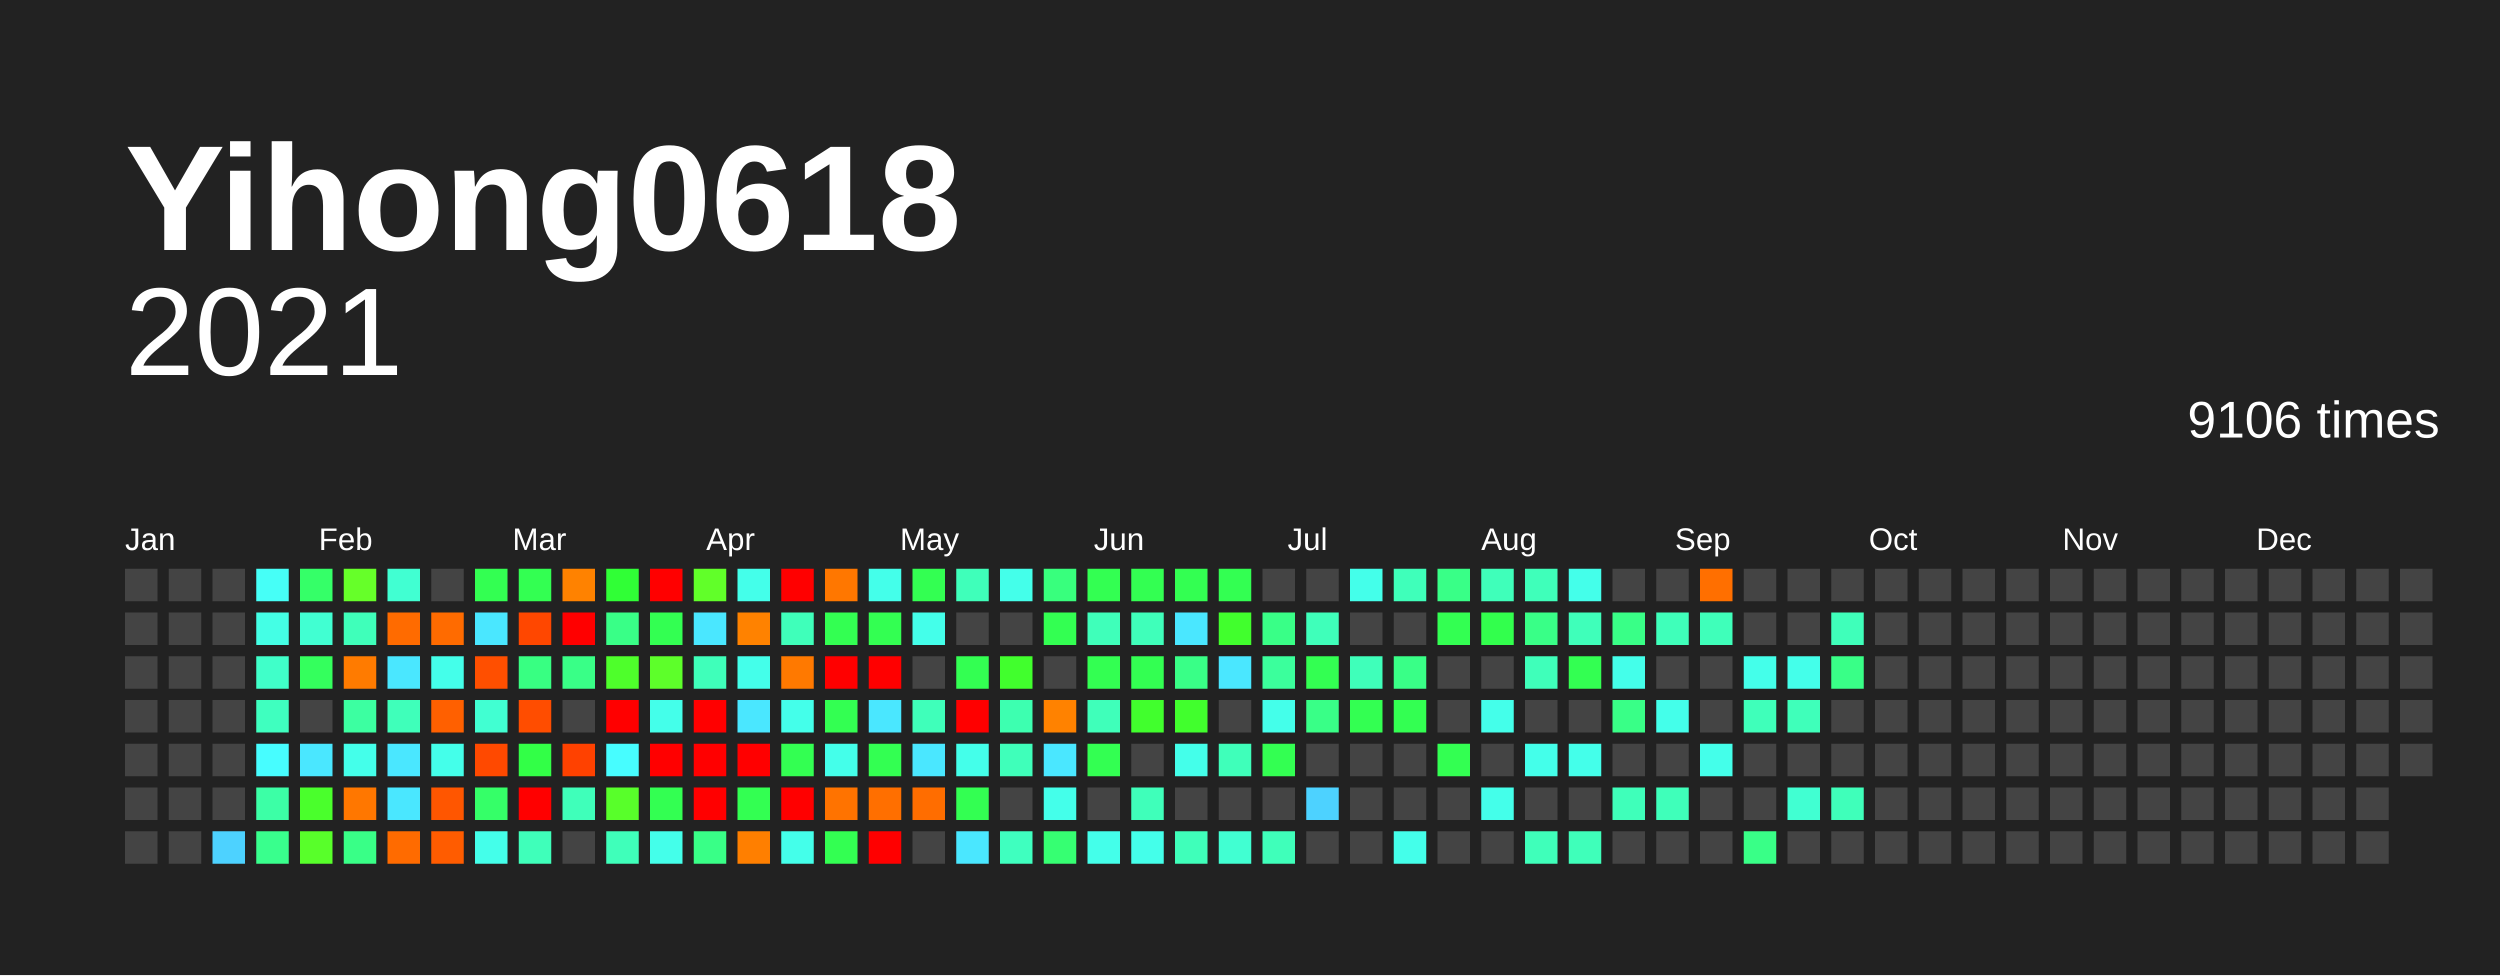
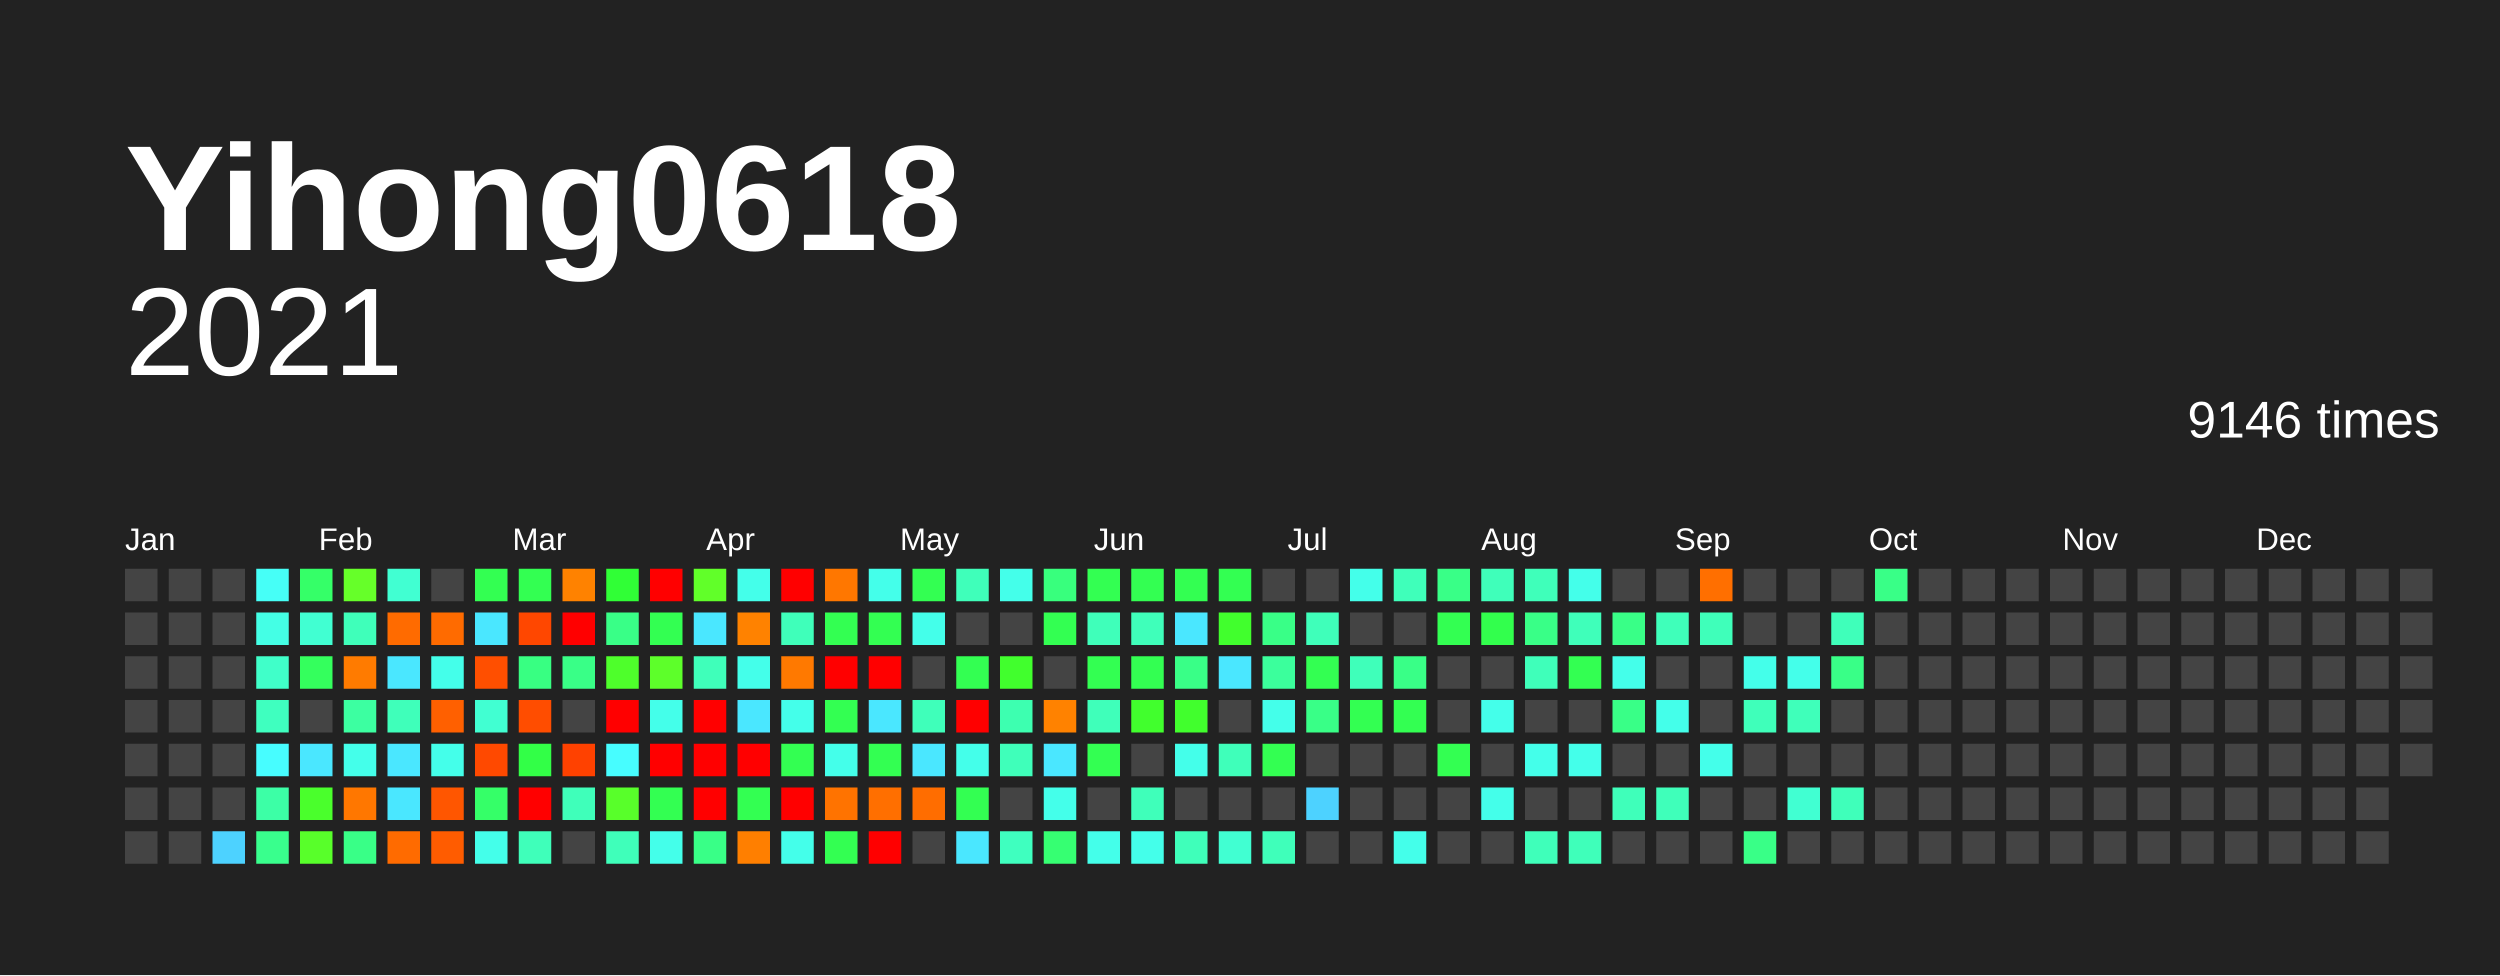
<svg xmlns="http://www.w3.org/2000/svg" baseProfile="full" height="78mm" version="1.1" viewBox="0,0,200,78" width="200mm">
  <defs />
  <rect fill="#222222" height="78" width="200" x="0" y="0" />
  <text fill="#FFFFFF" style="font-size:12px; font-family:Arial; font-weight:bold;" x="10" y="20">Yihong0618</text>
  <text alignment-baseline="hanging" fill="#FFFFFF" style="font-size:10.0px; font-family:Arial;" x="10" y="30">2021</text>
-   <text alignment-baseline="hanging" fill="#FFFFFF" style="font-size:4.125px; font-family:Arial;" x="175" y="35">9106 times</text>
+   <text alignment-baseline="hanging" fill="#FFFFFF" style="font-size:4.125px; font-family:Arial;" x="175" y="35">9146 times</text>
  <text fill="#FFFFFF" style="font-size:2.5px; font-family:Arial" x="10.0" y="44">Jan</text>
  <text fill="#FFFFFF" style="font-size:2.5px; font-family:Arial" x="25.5" y="44">Feb</text>
  <text fill="#FFFFFF" style="font-size:2.5px; font-family:Arial" x="41.0" y="44">Mar</text>
  <text fill="#FFFFFF" style="font-size:2.5px; font-family:Arial" x="56.5" y="44">Apr</text>
  <text fill="#FFFFFF" style="font-size:2.5px; font-family:Arial" x="72.0" y="44">May</text>
  <text fill="#FFFFFF" style="font-size:2.5px; font-family:Arial" x="87.5" y="44">Jun</text>
  <text fill="#FFFFFF" style="font-size:2.5px; font-family:Arial" x="103.0" y="44">Jul</text>
  <text fill="#FFFFFF" style="font-size:2.5px; font-family:Arial" x="118.5" y="44">Aug</text>
  <text fill="#FFFFFF" style="font-size:2.5px; font-family:Arial" x="134.0" y="44">Sep</text>
  <text fill="#FFFFFF" style="font-size:2.5px; font-family:Arial" x="149.5" y="44">Oct</text>
  <text fill="#FFFFFF" style="font-size:2.5px; font-family:Arial" x="165.0" y="44">Nov</text>
  <text fill="#FFFFFF" style="font-size:2.5px; font-family:Arial" x="180.5" y="44">Dec</text>
  <rect fill="#444444" height="2.6" width="2.6" x="10.0" y="45.5" />
  <rect fill="#444444" height="2.6" width="2.6" x="10.0" y="49.0" />
  <rect fill="#444444" height="2.6" width="2.6" x="10.0" y="52.5" />
  <rect fill="#444444" height="2.6" width="2.6" x="10.0" y="56.0" />
  <rect fill="#444444" height="2.6" width="2.6" x="10.0" y="59.5" />
  <rect fill="#444444" height="2.6" width="2.6" x="10.0" y="63.0" />
  <rect fill="#444444" height="2.6" width="2.6" x="10.0" y="66.5" />
  <rect fill="#444444" height="2.6" width="2.6" x="13.5" y="45.5" />
  <rect fill="#444444" height="2.6" width="2.6" x="13.5" y="49.0" />
  <rect fill="#444444" height="2.6" width="2.6" x="13.5" y="52.5" />
  <rect fill="#444444" height="2.6" width="2.6" x="13.5" y="56.0" />
  <rect fill="#444444" height="2.6" width="2.6" x="13.5" y="59.5" />
  <rect fill="#444444" height="2.6" width="2.6" x="13.5" y="63.0" />
  <rect fill="#444444" height="2.6" width="2.6" x="13.5" y="66.5" />
  <rect fill="#444444" height="2.6" width="2.6" x="17.0" y="45.5" />
  <rect fill="#444444" height="2.6" width="2.6" x="17.0" y="49.0" />
  <rect fill="#444444" height="2.6" width="2.6" x="17.0" y="52.5" />
  <rect fill="#444444" height="2.6" width="2.6" x="17.0" y="56.0" />
  <rect fill="#444444" height="2.6" width="2.6" x="17.0" y="59.5" />
  <rect fill="#444444" height="2.6" width="2.6" x="17.0" y="63.0" />
  <rect fill="#4dd2ff" height="2.6" width="2.6" x="17.0" y="66.5" />
  <rect fill="#46fff7" height="2.6" width="2.6" x="20.5" y="45.5" />
  <rect fill="#44ffe5" height="2.6" width="2.6" x="20.5" y="49.0" />
  <rect fill="#40ffc9" height="2.6" width="2.6" x="20.5" y="52.5" />
  <rect fill="#3fffbf" height="2.6" width="2.6" x="20.5" y="56.0" />
  <rect fill="#47fdff" height="2.6" width="2.6" x="20.5" y="59.5" />
  <rect fill="#3cffa6" height="2.6" width="2.6" x="20.5" y="63.0" />
  <rect fill="#39ff8d" height="2.6" width="2.6" x="20.5" y="66.5" />
  <rect fill="#35ff68" height="2.6" width="2.6" x="24.0" y="45.5" />
  <rect fill="#41ffd2" height="2.6" width="2.6" x="24.0" y="49.0" />
  <rect fill="#34ff5d" height="2.6" width="2.6" x="24.0" y="52.5" />
  <rect fill="#444444" height="2.6" width="2.6" x="24.0" y="56.0" />
  <rect fill="#4ae7ff" height="2.6" width="2.6" x="24.0" y="59.5" />
  <rect fill="#4aff2c" height="2.6" width="2.6" x="24.0" y="63.0" />
  <rect fill="#58ff2a" height="2.6" width="2.6" x="24.0" y="66.5" />
  <rect fill="#66ff29" height="2.6" width="2.6" x="27.5" y="45.5" />
  <rect fill="#3fffba" height="2.6" width="2.6" x="27.5" y="49.0" />
  <rect fill="#ff7b00" height="2.6" width="2.6" x="27.5" y="52.5" />
  <rect fill="#3cffa1" height="2.6" width="2.6" x="27.5" y="56.0" />
  <rect fill="#44ffea" height="2.6" width="2.6" x="27.5" y="59.5" />
  <rect fill="#ff7700" height="2.6" width="2.6" x="27.5" y="63.0" />
  <rect fill="#39ff87" height="2.6" width="2.6" x="27.5" y="66.5" />
  <rect fill="#41ffd2" height="2.6" width="2.6" x="31.0" y="45.5" />
  <rect fill="#ff6b00" height="2.6" width="2.6" x="31.0" y="49.0" />
  <rect fill="#4ae7ff" height="2.6" width="2.6" x="31.0" y="52.5" />
  <rect fill="#3fffba" height="2.6" width="2.6" x="31.0" y="56.0" />
  <rect fill="#4ae7ff" height="2.6" width="2.6" x="31.0" y="59.5" />
  <rect fill="#4ae7ff" height="2.6" width="2.6" x="31.0" y="63.0" />
  <rect fill="#ff6b00" height="2.6" width="2.6" x="31.0" y="66.5" />
  <rect fill="#444444" height="2.6" width="2.6" x="34.5" y="45.5" />
  <rect fill="#ff6b00" height="2.6" width="2.6" x="34.5" y="49.0" />
  <rect fill="#44ffea" height="2.6" width="2.6" x="34.5" y="52.5" />
  <rect fill="#ff6000" height="2.6" width="2.6" x="34.5" y="56.0" />
  <rect fill="#44ffea" height="2.6" width="2.6" x="34.5" y="59.5" />
  <rect fill="#ff5600" height="2.6" width="2.6" x="34.5" y="63.0" />
  <rect fill="#ff5c00" height="2.6" width="2.6" x="34.5" y="66.5" />
  <rect fill="#33ff52" height="2.6" width="2.6" x="38.0" y="45.5" />
  <rect fill="#4ae7ff" height="2.6" width="2.6" x="38.0" y="49.0" />
  <rect fill="#ff4f00" height="2.6" width="2.6" x="38.0" y="52.5" />
  <rect fill="#41ffd2" height="2.6" width="2.6" x="38.0" y="56.0" />
  <rect fill="#ff4900" height="2.6" width="2.6" x="38.0" y="59.5" />
  <rect fill="#35ff68" height="2.6" width="2.6" x="38.0" y="63.0" />
  <rect fill="#44ffea" height="2.6" width="2.6" x="38.0" y="66.5" />
  <rect fill="#33ff52" height="2.6" width="2.6" x="41.5" y="45.5" />
  <rect fill="#ff4700" height="2.6" width="2.6" x="41.5" y="49.0" />
  <rect fill="#38ff82" height="2.6" width="2.6" x="41.5" y="52.5" />
  <rect fill="#ff4d00" height="2.6" width="2.6" x="41.5" y="56.0" />
  <rect fill="#32ff47" height="2.6" width="2.6" x="41.5" y="59.5" />
  <rect fill="red" height="2.6" width="2.6" x="41.5" y="63.0" />
  <rect fill="#3fffba" height="2.6" width="2.6" x="41.5" y="66.5" />
  <rect fill="#ff8200" height="2.6" width="2.6" x="45.0" y="45.5" />
  <rect fill="red" height="2.6" width="2.6" x="45.0" y="49.0" />
  <rect fill="#39ff87" height="2.6" width="2.6" x="45.0" y="52.5" />
  <rect fill="#444444" height="2.6" width="2.6" x="45.0" y="56.0" />
  <rect fill="#ff4100" height="2.6" width="2.6" x="45.0" y="59.5" />
  <rect fill="#3fffba" height="2.6" width="2.6" x="45.0" y="63.0" />
  <rect fill="#444444" height="2.6" width="2.6" x="45.0" y="66.5" />
  <rect fill="#30ff36" height="2.6" width="2.6" x="48.5" y="45.5" />
  <rect fill="#39ff87" height="2.6" width="2.6" x="48.5" y="49.0" />
  <rect fill="#4eff2b" height="2.6" width="2.6" x="48.5" y="52.5" />
  <rect fill="red" height="2.6" width="2.6" x="48.5" y="56.0" />
  <rect fill="#47fdff" height="2.6" width="2.6" x="48.5" y="59.5" />
  <rect fill="#58ff2a" height="2.6" width="2.6" x="48.5" y="63.0" />
  <rect fill="#3fffba" height="2.6" width="2.6" x="48.5" y="66.5" />
  <rect fill="red" height="2.6" width="2.6" x="52.0" y="45.5" />
  <rect fill="#33ff52" height="2.6" width="2.6" x="52.0" y="49.0" />
  <rect fill="#5dff2a" height="2.6" width="2.6" x="52.0" y="52.5" />
  <rect fill="#44ffea" height="2.6" width="2.6" x="52.0" y="56.0" />
  <rect fill="red" height="2.6" width="2.6" x="52.0" y="59.5" />
  <rect fill="#33ff52" height="2.6" width="2.6" x="52.0" y="63.0" />
  <rect fill="#44ffea" height="2.6" width="2.6" x="52.0" y="66.5" />
  <rect fill="#61ff29" height="2.6" width="2.6" x="55.5" y="45.5" />
  <rect fill="#4ae7ff" height="2.6" width="2.6" x="55.5" y="49.0" />
  <rect fill="#3fffba" height="2.6" width="2.6" x="55.5" y="52.5" />
  <rect fill="red" height="2.6" width="2.6" x="55.5" y="56.0" />
  <rect fill="red" height="2.6" width="2.6" x="55.5" y="59.5" />
  <rect fill="red" height="2.6" width="2.6" x="55.5" y="63.0" />
  <rect fill="#39ff87" height="2.6" width="2.6" x="55.5" y="66.5" />
  <rect fill="#44ffea" height="2.6" width="2.6" x="59.0" y="45.5" />
  <rect fill="#ff8200" height="2.6" width="2.6" x="59.0" y="49.0" />
  <rect fill="#44ffea" height="2.6" width="2.6" x="59.0" y="52.5" />
  <rect fill="#4ae7ff" height="2.6" width="2.6" x="59.0" y="56.0" />
  <rect fill="red" height="2.6" width="2.6" x="59.0" y="59.5" />
  <rect fill="#33ff52" height="2.6" width="2.6" x="59.0" y="63.0" />
  <rect fill="#ff7f00" height="2.6" width="2.6" x="59.0" y="66.5" />
  <rect fill="red" height="2.6" width="2.6" x="62.5" y="45.5" />
  <rect fill="#3fffba" height="2.6" width="2.6" x="62.5" y="49.0" />
  <rect fill="#ff7900" height="2.6" width="2.6" x="62.5" y="52.5" />
  <rect fill="#44ffea" height="2.6" width="2.6" x="62.5" y="56.0" />
  <rect fill="#33ff52" height="2.6" width="2.6" x="62.5" y="59.5" />
  <rect fill="red" height="2.6" width="2.6" x="62.5" y="63.0" />
  <rect fill="#44ffea" height="2.6" width="2.6" x="62.5" y="66.5" />
  <rect fill="#ff7700" height="2.6" width="2.6" x="66.0" y="45.5" />
  <rect fill="#33ff52" height="2.6" width="2.6" x="66.0" y="49.0" />
  <rect fill="red" height="2.6" width="2.6" x="66.0" y="52.5" />
  <rect fill="#33ff52" height="2.6" width="2.6" x="66.0" y="56.0" />
  <rect fill="#44ffea" height="2.6" width="2.6" x="66.0" y="59.5" />
  <rect fill="#ff7300" height="2.6" width="2.6" x="66.0" y="63.0" />
  <rect fill="#33ff52" height="2.6" width="2.6" x="66.0" y="66.5" />
  <rect fill="#44ffea" height="2.6" width="2.6" x="69.5" y="45.5" />
  <rect fill="#33ff52" height="2.6" width="2.6" x="69.5" y="49.0" />
  <rect fill="red" height="2.6" width="2.6" x="69.5" y="52.5" />
  <rect fill="#4ae7ff" height="2.6" width="2.6" x="69.5" y="56.0" />
  <rect fill="#33ff52" height="2.6" width="2.6" x="69.5" y="59.5" />
  <rect fill="#ff6f00" height="2.6" width="2.6" x="69.5" y="63.0" />
  <rect fill="red" height="2.6" width="2.6" x="69.5" y="66.5" />
  <rect fill="#33ff52" height="2.6" width="2.6" x="73.0" y="45.5" />
  <rect fill="#44ffea" height="2.6" width="2.6" x="73.0" y="49.0" />
  <rect fill="#444444" height="2.6" width="2.6" x="73.0" y="52.5" />
  <rect fill="#3fffba" height="2.6" width="2.6" x="73.0" y="56.0" />
  <rect fill="#4ae7ff" height="2.6" width="2.6" x="73.0" y="59.5" />
  <rect fill="#ff6d00" height="2.6" width="2.6" x="73.0" y="63.0" />
  <rect fill="#444444" height="2.6" width="2.6" x="73.0" y="66.5" />
  <rect fill="#3fffba" height="2.6" width="2.6" x="76.5" y="45.5" />
  <rect fill="#444444" height="2.6" width="2.6" x="76.5" y="49.0" />
  <rect fill="#33ff52" height="2.6" width="2.6" x="76.5" y="52.5" />
  <rect fill="red" height="2.6" width="2.6" x="76.5" y="56.0" />
  <rect fill="#44ffea" height="2.6" width="2.6" x="76.5" y="59.5" />
  <rect fill="#33ff52" height="2.6" width="2.6" x="76.5" y="63.0" />
  <rect fill="#4ae7ff" height="2.6" width="2.6" x="76.5" y="66.5" />
  <rect fill="#44ffea" height="2.6" width="2.6" x="80.0" y="45.5" />
  <rect fill="#444444" height="2.6" width="2.6" x="80.0" y="49.0" />
  <rect fill="#41ff2d" height="2.6" width="2.6" x="80.0" y="52.5" />
  <rect fill="#3dffb0" height="2.6" width="2.6" x="80.0" y="56.0" />
  <rect fill="#3fffba" height="2.6" width="2.6" x="80.0" y="59.5" />
  <rect fill="#444444" height="2.6" width="2.6" x="80.0" y="63.0" />
  <rect fill="#3fffbf" height="2.6" width="2.6" x="80.0" y="66.5" />
  <rect fill="#38ff7d" height="2.6" width="2.6" x="83.5" y="45.5" />
  <rect fill="#33ff52" height="2.6" width="2.6" x="83.5" y="49.0" />
  <rect fill="#444444" height="2.6" width="2.6" x="83.5" y="52.5" />
  <rect fill="#ff8200" height="2.6" width="2.6" x="83.5" y="56.0" />
  <rect fill="#4ae7ff" height="2.6" width="2.6" x="83.5" y="59.5" />
  <rect fill="#44ffea" height="2.6" width="2.6" x="83.5" y="63.0" />
  <rect fill="#36ff72" height="2.6" width="2.6" x="83.5" y="66.5" />
  <rect fill="#33ff52" height="2.6" width="2.6" x="87.0" y="45.5" />
  <rect fill="#3fffba" height="2.6" width="2.6" x="87.0" y="49.0" />
  <rect fill="#33ff52" height="2.6" width="2.6" x="87.0" y="52.5" />
  <rect fill="#3fffba" height="2.6" width="2.6" x="87.0" y="56.0" />
  <rect fill="#33ff52" height="2.6" width="2.6" x="87.0" y="59.5" />
  <rect fill="#444444" height="2.6" width="2.6" x="87.0" y="63.0" />
  <rect fill="#44ffea" height="2.6" width="2.6" x="87.0" y="66.5" />
  <rect fill="#33ff52" height="2.6" width="2.6" x="90.5" y="45.5" />
  <rect fill="#3fffba" height="2.6" width="2.6" x="90.5" y="49.0" />
  <rect fill="#33ff52" height="2.6" width="2.6" x="90.5" y="52.5" />
  <rect fill="#41ff2d" height="2.6" width="2.6" x="90.5" y="56.0" />
  <rect fill="#444444" height="2.6" width="2.6" x="90.5" y="59.5" />
  <rect fill="#3fffba" height="2.6" width="2.6" x="90.5" y="63.0" />
  <rect fill="#44ffea" height="2.6" width="2.6" x="90.5" y="66.5" />
  <rect fill="#33ff52" height="2.6" width="2.6" x="94.0" y="45.5" />
  <rect fill="#4ae7ff" height="2.6" width="2.6" x="94.0" y="49.0" />
  <rect fill="#39ff87" height="2.6" width="2.6" x="94.0" y="52.5" />
  <rect fill="#41ff2d" height="2.6" width="2.6" x="94.0" y="56.0" />
  <rect fill="#44ffea" height="2.6" width="2.6" x="94.0" y="59.5" />
  <rect fill="#444444" height="2.6" width="2.6" x="94.0" y="63.0" />
  <rect fill="#3fffba" height="2.6" width="2.6" x="94.0" y="66.5" />
  <rect fill="#33ff52" height="2.6" width="2.6" x="97.5" y="45.5" />
  <rect fill="#41ff2d" height="2.6" width="2.6" x="97.5" y="49.0" />
  <rect fill="#4ae7ff" height="2.6" width="2.6" x="97.5" y="52.5" />
  <rect fill="#444444" height="2.6" width="2.6" x="97.5" y="56.0" />
  <rect fill="#3fffba" height="2.6" width="2.6" x="97.5" y="59.5" />
  <rect fill="#444444" height="2.6" width="2.6" x="97.5" y="63.0" />
  <rect fill="#41ffd2" height="2.6" width="2.6" x="97.5" y="66.5" />
  <rect fill="#444444" height="2.6" width="2.6" x="101.0" y="45.5" />
  <rect fill="#39ff87" height="2.6" width="2.6" x="101.0" y="49.0" />
  <rect fill="#3bff9c" height="2.6" width="2.6" x="101.0" y="52.5" />
  <rect fill="#44ffea" height="2.6" width="2.6" x="101.0" y="56.0" />
  <rect fill="#33ff52" height="2.6" width="2.6" x="101.0" y="59.5" />
  <rect fill="#444444" height="2.6" width="2.6" x="101.0" y="63.0" />
  <rect fill="#3fffba" height="2.6" width="2.6" x="101.0" y="66.5" />
  <rect fill="#444444" height="2.6" width="2.6" x="104.5" y="45.5" />
  <rect fill="#3fffba" height="2.6" width="2.6" x="104.5" y="49.0" />
  <rect fill="#33ff52" height="2.6" width="2.6" x="104.5" y="52.5" />
  <rect fill="#39ff87" height="2.6" width="2.6" x="104.5" y="56.0" />
  <rect fill="#444444" height="2.6" width="2.6" x="104.5" y="59.5" />
  <rect fill="#4dd2ff" height="2.6" width="2.6" x="104.5" y="63.0" />
  <rect fill="#444444" height="2.6" width="2.6" x="104.5" y="66.5" />
  <rect fill="#44ffea" height="2.6" width="2.6" x="108.0" y="45.5" />
  <rect fill="#444444" height="2.6" width="2.6" x="108.0" y="49.0" />
  <rect fill="#3fffba" height="2.6" width="2.6" x="108.0" y="52.5" />
  <rect fill="#33ff52" height="2.6" width="2.6" x="108.0" y="56.0" />
  <rect fill="#444444" height="2.6" width="2.6" x="108.0" y="59.5" />
  <rect fill="#444444" height="2.6" width="2.6" x="108.0" y="63.0" />
  <rect fill="#444444" height="2.6" width="2.6" x="108.0" y="66.5" />
  <rect fill="#3fffba" height="2.6" width="2.6" x="111.5" y="45.5" />
  <rect fill="#444444" height="2.6" width="2.6" x="111.5" y="49.0" />
  <rect fill="#39ff87" height="2.6" width="2.6" x="111.5" y="52.5" />
  <rect fill="#33ff52" height="2.6" width="2.6" x="111.5" y="56.0" />
  <rect fill="#444444" height="2.6" width="2.6" x="111.5" y="59.5" />
  <rect fill="#444444" height="2.6" width="2.6" x="111.5" y="63.0" />
  <rect fill="#44ffea" height="2.6" width="2.6" x="111.5" y="66.5" />
  <rect fill="#39ff87" height="2.6" width="2.6" x="115.0" y="45.5" />
  <rect fill="#33ff52" height="2.6" width="2.6" x="115.0" y="49.0" />
  <rect fill="#444444" height="2.6" width="2.6" x="115.0" y="52.5" />
  <rect fill="#444444" height="2.6" width="2.6" x="115.0" y="56.0" />
  <rect fill="#33ff52" height="2.6" width="2.6" x="115.0" y="59.5" />
  <rect fill="#444444" height="2.6" width="2.6" x="115.0" y="63.0" />
  <rect fill="#444444" height="2.6" width="2.6" x="115.0" y="66.5" />
  <rect fill="#3fffba" height="2.6" width="2.6" x="118.5" y="45.5" />
  <rect fill="#32ff4d" height="2.6" width="2.6" x="118.5" y="49.0" />
  <rect fill="#444444" height="2.6" width="2.6" x="118.5" y="52.5" />
  <rect fill="#44ffea" height="2.6" width="2.6" x="118.5" y="56.0" />
  <rect fill="#444444" height="2.6" width="2.6" x="118.5" y="59.5" />
  <rect fill="#44ffea" height="2.6" width="2.6" x="118.5" y="63.0" />
  <rect fill="#444444" height="2.6" width="2.6" x="118.5" y="66.5" />
  <rect fill="#3fffba" height="2.6" width="2.6" x="122.0" y="45.5" />
  <rect fill="#39ff87" height="2.6" width="2.6" x="122.0" y="49.0" />
  <rect fill="#3fffba" height="2.6" width="2.6" x="122.0" y="52.5" />
  <rect fill="#444444" height="2.6" width="2.6" x="122.0" y="56.0" />
  <rect fill="#44ffea" height="2.6" width="2.6" x="122.0" y="59.5" />
  <rect fill="#444444" height="2.6" width="2.6" x="122.0" y="63.0" />
  <rect fill="#3fffba" height="2.6" width="2.6" x="122.0" y="66.5" />
  <rect fill="#44ffea" height="2.6" width="2.6" x="125.5" y="45.5" />
  <rect fill="#3fffba" height="2.6" width="2.6" x="125.5" y="49.0" />
  <rect fill="#33ff52" height="2.6" width="2.6" x="125.5" y="52.5" />
  <rect fill="#444444" height="2.6" width="2.6" x="125.5" y="56.0" />
  <rect fill="#44ffea" height="2.6" width="2.6" x="125.5" y="59.5" />
  <rect fill="#444444" height="2.6" width="2.6" x="125.5" y="63.0" />
  <rect fill="#3fffba" height="2.6" width="2.6" x="125.5" y="66.5" />
  <rect fill="#444444" height="2.6" width="2.6" x="129.0" y="45.5" />
  <rect fill="#39ff87" height="2.6" width="2.6" x="129.0" y="49.0" />
  <rect fill="#44ffea" height="2.6" width="2.6" x="129.0" y="52.5" />
  <rect fill="#39ff87" height="2.6" width="2.6" x="129.0" y="56.0" />
  <rect fill="#444444" height="2.6" width="2.6" x="129.0" y="59.5" />
  <rect fill="#3fffba" height="2.6" width="2.6" x="129.0" y="63.0" />
  <rect fill="#444444" height="2.6" width="2.6" x="129.0" y="66.5" />
  <rect fill="#444444" height="2.6" width="2.6" x="132.5" y="45.5" />
  <rect fill="#3fffba" height="2.6" width="2.6" x="132.5" y="49.0" />
  <rect fill="#444444" height="2.6" width="2.6" x="132.5" y="52.5" />
  <rect fill="#44ffea" height="2.6" width="2.6" x="132.5" y="56.0" />
  <rect fill="#444444" height="2.6" width="2.6" x="132.5" y="59.5" />
  <rect fill="#3fffba" height="2.6" width="2.6" x="132.5" y="63.0" />
  <rect fill="#444444" height="2.6" width="2.6" x="132.5" y="66.5" />
  <rect fill="#ff6f00" height="2.6" width="2.6" x="136.0" y="45.5" />
  <rect fill="#3fffba" height="2.6" width="2.6" x="136.0" y="49.0" />
  <rect fill="#444444" height="2.6" width="2.6" x="136.0" y="52.5" />
  <rect fill="#444444" height="2.6" width="2.6" x="136.0" y="56.0" />
  <rect fill="#44ffea" height="2.6" width="2.6" x="136.0" y="59.5" />
  <rect fill="#444444" height="2.6" width="2.6" x="136.0" y="63.0" />
  <rect fill="#444444" height="2.6" width="2.6" x="136.0" y="66.5" />
  <rect fill="#444444" height="2.6" width="2.6" x="139.5" y="45.5" />
  <rect fill="#444444" height="2.6" width="2.6" x="139.5" y="49.0" />
  <rect fill="#44ffea" height="2.6" width="2.6" x="139.5" y="52.5" />
  <rect fill="#3fffba" height="2.6" width="2.6" x="139.5" y="56.0" />
  <rect fill="#444444" height="2.6" width="2.6" x="139.5" y="59.5" />
  <rect fill="#444444" height="2.6" width="2.6" x="139.5" y="63.0" />
  <rect fill="#39ff87" height="2.6" width="2.6" x="139.5" y="66.5" />
  <rect fill="#444444" height="2.6" width="2.6" x="143.0" y="45.5" />
  <rect fill="#444444" height="2.6" width="2.6" x="143.0" y="49.0" />
  <rect fill="#44ffea" height="2.6" width="2.6" x="143.0" y="52.5" />
  <rect fill="#3fffba" height="2.6" width="2.6" x="143.0" y="56.0" />
  <rect fill="#444444" height="2.6" width="2.6" x="143.0" y="59.5" />
  <rect fill="#41ffd2" height="2.6" width="2.6" x="143.0" y="63.0" />
  <rect fill="#444444" height="2.6" width="2.6" x="143.0" y="66.5" />
  <rect fill="#444444" height="2.6" width="2.6" x="146.5" y="45.5" />
  <rect fill="#3fffba" height="2.6" width="2.6" x="146.5" y="49.0" />
  <rect fill="#39ff87" height="2.6" width="2.6" x="146.5" y="52.5" />
  <rect fill="#444444" height="2.6" width="2.6" x="146.5" y="56.0" />
  <rect fill="#444444" height="2.6" width="2.6" x="146.5" y="59.5" />
  <rect fill="#3fffba" height="2.6" width="2.6" x="146.5" y="63.0" />
  <rect fill="#444444" height="2.6" width="2.6" x="146.5" y="66.5" />
-   <rect fill="#444444" height="2.6" width="2.6" x="150.0" y="45.5" />
+   <rect fill="#39ff87" height="2.6" width="2.6" x="150.0" y="45.5" />
  <rect fill="#444444" height="2.6" width="2.6" x="150.0" y="49.0" />
  <rect fill="#444444" height="2.6" width="2.6" x="150.0" y="52.5" />
  <rect fill="#444444" height="2.6" width="2.6" x="150.0" y="56.0" />
  <rect fill="#444444" height="2.6" width="2.6" x="150.0" y="59.5" />
  <rect fill="#444444" height="2.6" width="2.6" x="150.0" y="63.0" />
  <rect fill="#444444" height="2.6" width="2.6" x="150.0" y="66.5" />
  <rect fill="#444444" height="2.6" width="2.6" x="153.5" y="45.5" />
  <rect fill="#444444" height="2.6" width="2.6" x="153.5" y="49.0" />
  <rect fill="#444444" height="2.6" width="2.6" x="153.5" y="52.5" />
  <rect fill="#444444" height="2.6" width="2.6" x="153.5" y="56.0" />
  <rect fill="#444444" height="2.6" width="2.6" x="153.5" y="59.5" />
  <rect fill="#444444" height="2.6" width="2.6" x="153.5" y="63.0" />
  <rect fill="#444444" height="2.6" width="2.6" x="153.5" y="66.5" />
  <rect fill="#444444" height="2.6" width="2.6" x="157.0" y="45.5" />
  <rect fill="#444444" height="2.6" width="2.6" x="157.0" y="49.0" />
  <rect fill="#444444" height="2.6" width="2.6" x="157.0" y="52.5" />
  <rect fill="#444444" height="2.6" width="2.6" x="157.0" y="56.0" />
  <rect fill="#444444" height="2.6" width="2.6" x="157.0" y="59.5" />
  <rect fill="#444444" height="2.6" width="2.6" x="157.0" y="63.0" />
  <rect fill="#444444" height="2.6" width="2.6" x="157.0" y="66.5" />
  <rect fill="#444444" height="2.6" width="2.6" x="160.5" y="45.5" />
  <rect fill="#444444" height="2.6" width="2.6" x="160.5" y="49.0" />
  <rect fill="#444444" height="2.6" width="2.6" x="160.5" y="52.5" />
  <rect fill="#444444" height="2.6" width="2.6" x="160.5" y="56.0" />
  <rect fill="#444444" height="2.6" width="2.6" x="160.5" y="59.5" />
  <rect fill="#444444" height="2.6" width="2.6" x="160.5" y="63.0" />
  <rect fill="#444444" height="2.6" width="2.6" x="160.5" y="66.5" />
  <rect fill="#444444" height="2.6" width="2.6" x="164.0" y="45.5" />
  <rect fill="#444444" height="2.6" width="2.6" x="164.0" y="49.0" />
  <rect fill="#444444" height="2.6" width="2.6" x="164.0" y="52.5" />
  <rect fill="#444444" height="2.6" width="2.6" x="164.0" y="56.0" />
  <rect fill="#444444" height="2.6" width="2.6" x="164.0" y="59.5" />
  <rect fill="#444444" height="2.6" width="2.6" x="164.0" y="63.0" />
  <rect fill="#444444" height="2.6" width="2.6" x="164.0" y="66.5" />
  <rect fill="#444444" height="2.6" width="2.6" x="167.5" y="45.5" />
  <rect fill="#444444" height="2.6" width="2.6" x="167.5" y="49.0" />
  <rect fill="#444444" height="2.6" width="2.6" x="167.5" y="52.5" />
  <rect fill="#444444" height="2.6" width="2.6" x="167.5" y="56.0" />
  <rect fill="#444444" height="2.6" width="2.6" x="167.5" y="59.5" />
  <rect fill="#444444" height="2.6" width="2.6" x="167.5" y="63.0" />
  <rect fill="#444444" height="2.6" width="2.6" x="167.5" y="66.5" />
  <rect fill="#444444" height="2.6" width="2.6" x="171.0" y="45.5" />
  <rect fill="#444444" height="2.6" width="2.6" x="171.0" y="49.0" />
  <rect fill="#444444" height="2.6" width="2.6" x="171.0" y="52.5" />
  <rect fill="#444444" height="2.6" width="2.6" x="171.0" y="56.0" />
  <rect fill="#444444" height="2.6" width="2.6" x="171.0" y="59.5" />
  <rect fill="#444444" height="2.6" width="2.6" x="171.0" y="63.0" />
  <rect fill="#444444" height="2.6" width="2.6" x="171.0" y="66.5" />
  <rect fill="#444444" height="2.6" width="2.6" x="174.5" y="45.5" />
  <rect fill="#444444" height="2.6" width="2.6" x="174.5" y="49.0" />
  <rect fill="#444444" height="2.6" width="2.6" x="174.5" y="52.5" />
  <rect fill="#444444" height="2.6" width="2.6" x="174.5" y="56.0" />
  <rect fill="#444444" height="2.6" width="2.6" x="174.5" y="59.5" />
  <rect fill="#444444" height="2.6" width="2.6" x="174.5" y="63.0" />
  <rect fill="#444444" height="2.6" width="2.6" x="174.5" y="66.5" />
  <rect fill="#444444" height="2.6" width="2.6" x="178.0" y="45.5" />
  <rect fill="#444444" height="2.6" width="2.6" x="178.0" y="49.0" />
  <rect fill="#444444" height="2.6" width="2.6" x="178.0" y="52.5" />
  <rect fill="#444444" height="2.6" width="2.6" x="178.0" y="56.0" />
  <rect fill="#444444" height="2.6" width="2.6" x="178.0" y="59.5" />
  <rect fill="#444444" height="2.6" width="2.6" x="178.0" y="63.0" />
  <rect fill="#444444" height="2.6" width="2.6" x="178.0" y="66.5" />
  <rect fill="#444444" height="2.6" width="2.6" x="181.5" y="45.5" />
  <rect fill="#444444" height="2.6" width="2.6" x="181.5" y="49.0" />
  <rect fill="#444444" height="2.6" width="2.6" x="181.5" y="52.5" />
  <rect fill="#444444" height="2.6" width="2.6" x="181.5" y="56.0" />
  <rect fill="#444444" height="2.6" width="2.6" x="181.5" y="59.5" />
  <rect fill="#444444" height="2.6" width="2.6" x="181.5" y="63.0" />
  <rect fill="#444444" height="2.6" width="2.6" x="181.5" y="66.5" />
  <rect fill="#444444" height="2.6" width="2.6" x="185.0" y="45.5" />
  <rect fill="#444444" height="2.6" width="2.6" x="185.0" y="49.0" />
  <rect fill="#444444" height="2.6" width="2.6" x="185.0" y="52.5" />
  <rect fill="#444444" height="2.6" width="2.6" x="185.0" y="56.0" />
  <rect fill="#444444" height="2.6" width="2.6" x="185.0" y="59.5" />
  <rect fill="#444444" height="2.6" width="2.6" x="185.0" y="63.0" />
  <rect fill="#444444" height="2.6" width="2.6" x="185.0" y="66.5" />
  <rect fill="#444444" height="2.6" width="2.6" x="188.5" y="45.5" />
  <rect fill="#444444" height="2.6" width="2.6" x="188.5" y="49.0" />
  <rect fill="#444444" height="2.6" width="2.6" x="188.5" y="52.5" />
  <rect fill="#444444" height="2.6" width="2.6" x="188.5" y="56.0" />
  <rect fill="#444444" height="2.6" width="2.6" x="188.5" y="59.5" />
  <rect fill="#444444" height="2.6" width="2.6" x="188.5" y="63.0" />
  <rect fill="#444444" height="2.6" width="2.6" x="188.5" y="66.5" />
  <rect fill="#444444" height="2.6" width="2.6" x="192.0" y="45.5" />
  <rect fill="#444444" height="2.6" width="2.6" x="192.0" y="49.0" />
  <rect fill="#444444" height="2.6" width="2.6" x="192.0" y="52.5" />
  <rect fill="#444444" height="2.6" width="2.6" x="192.0" y="56.0" />
  <rect fill="#444444" height="2.6" width="2.6" x="192.0" y="59.5" />
</svg>
